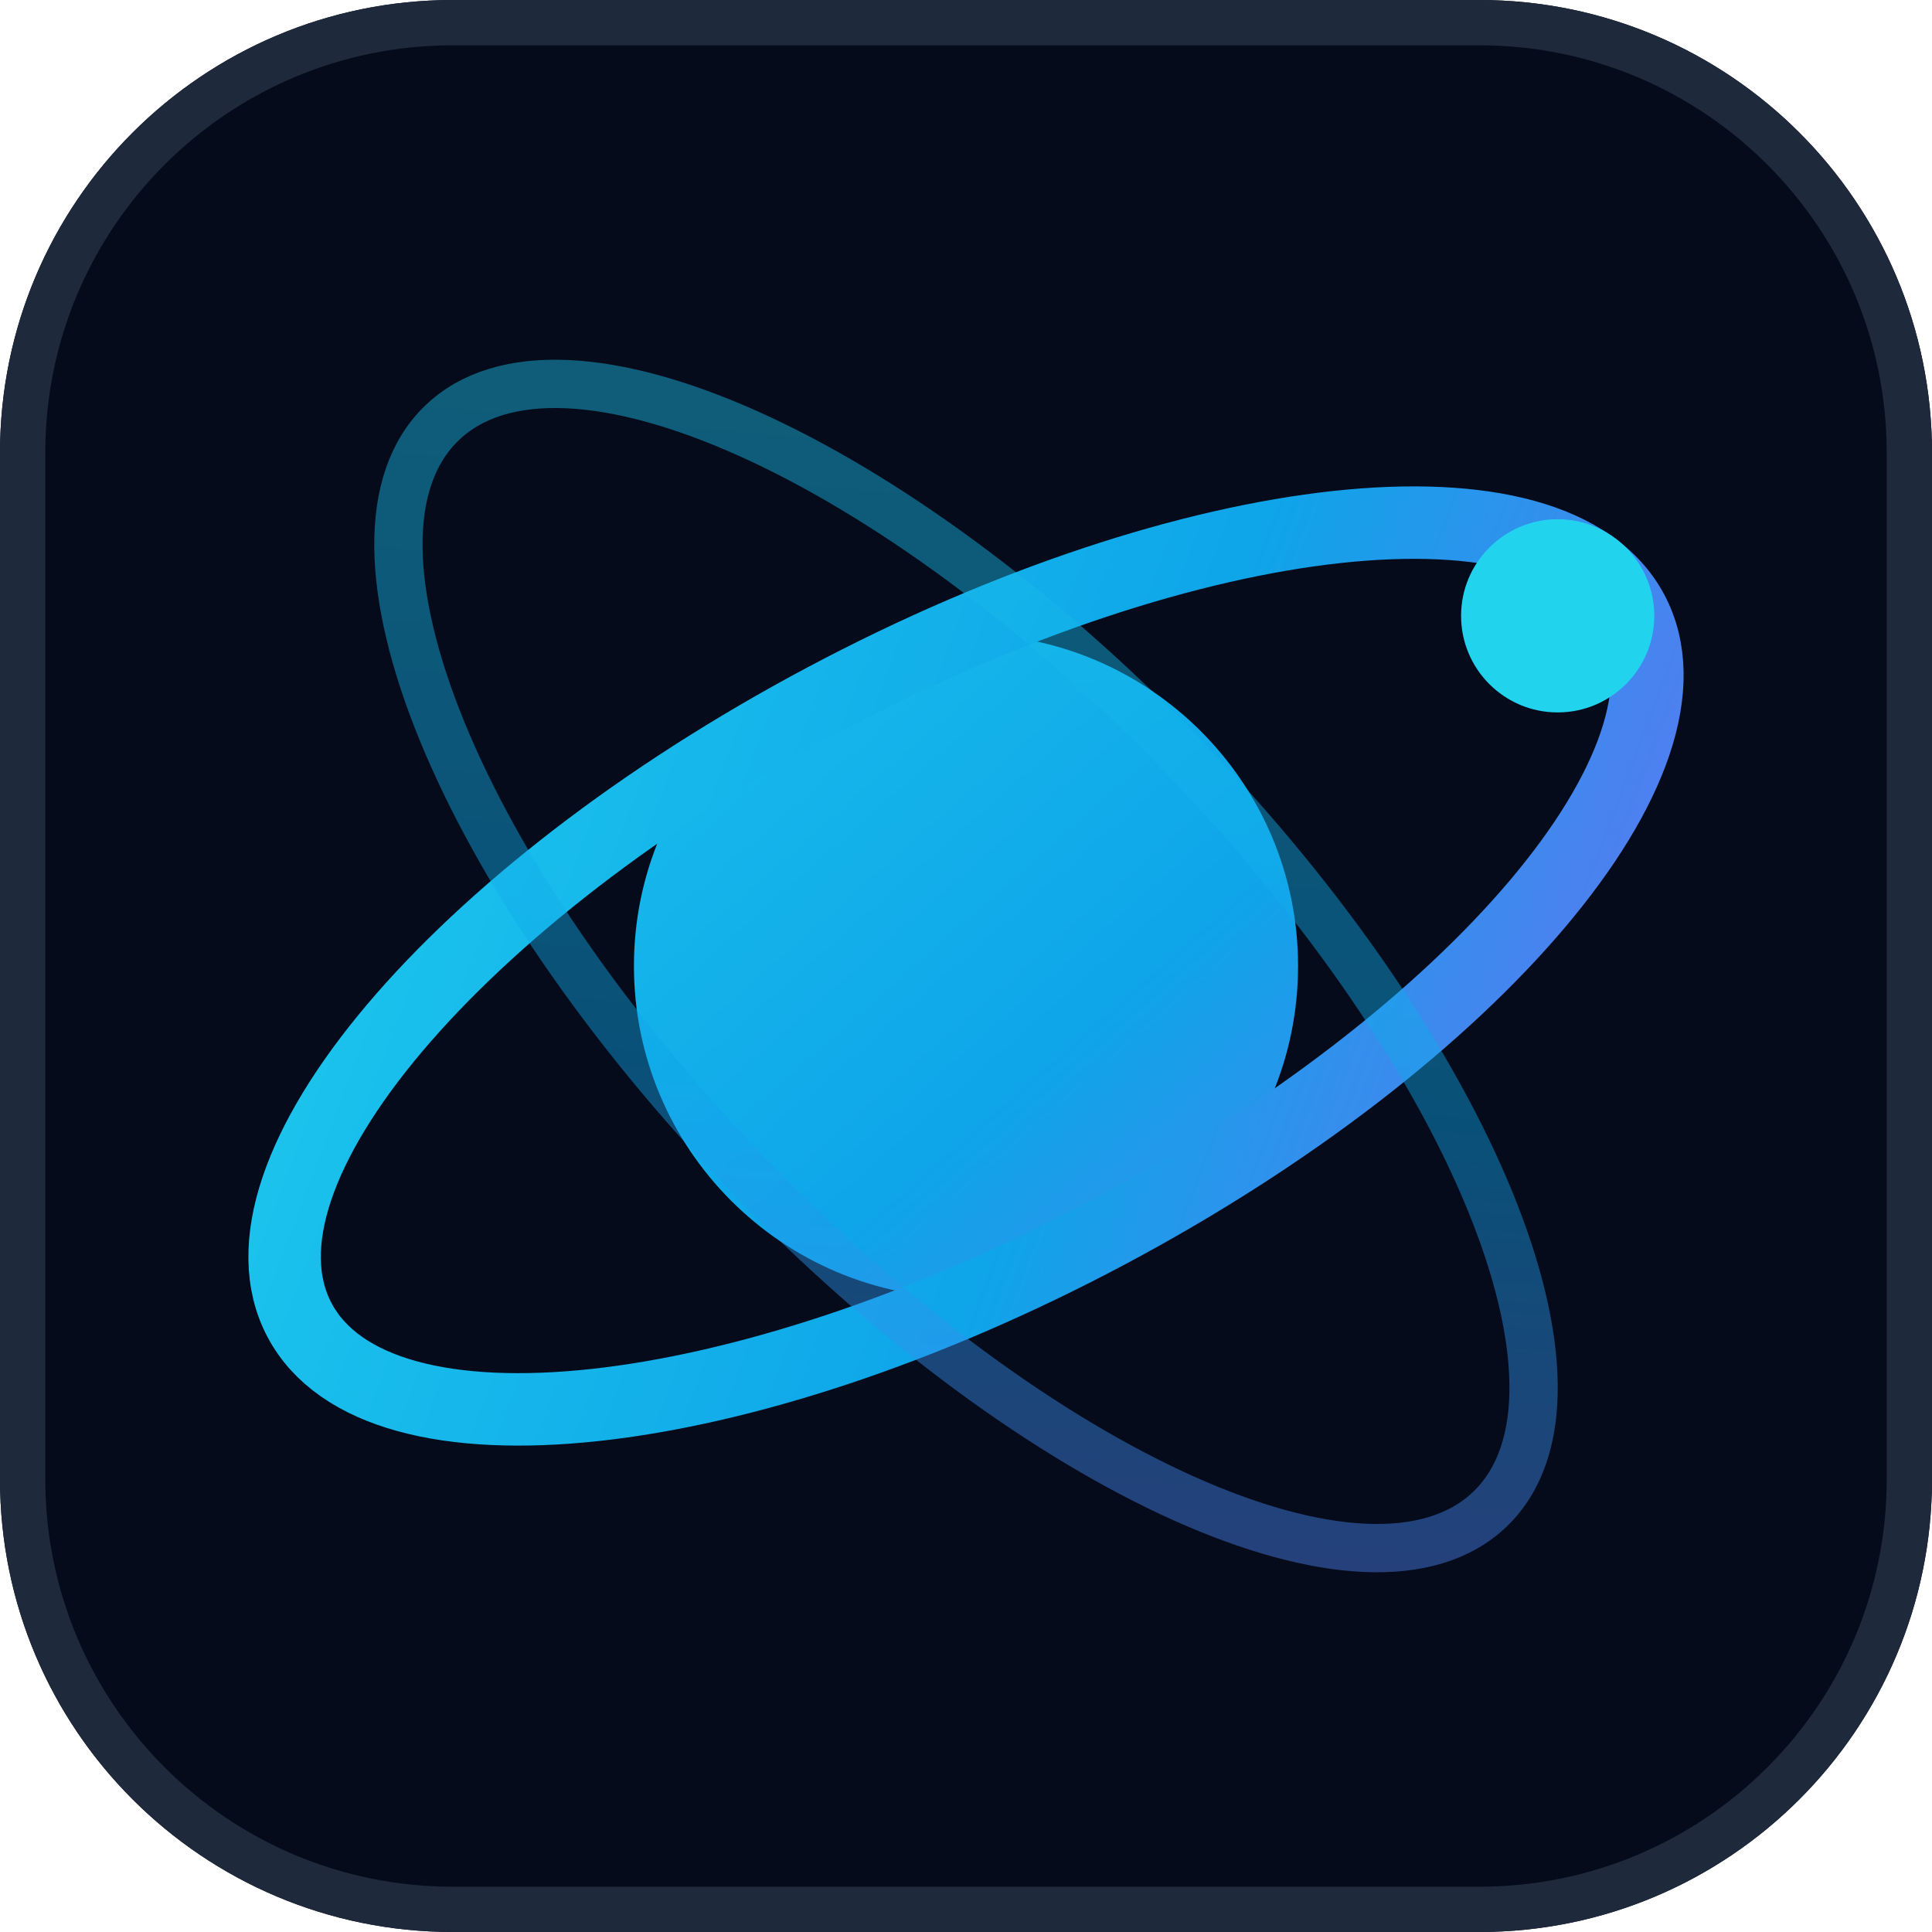
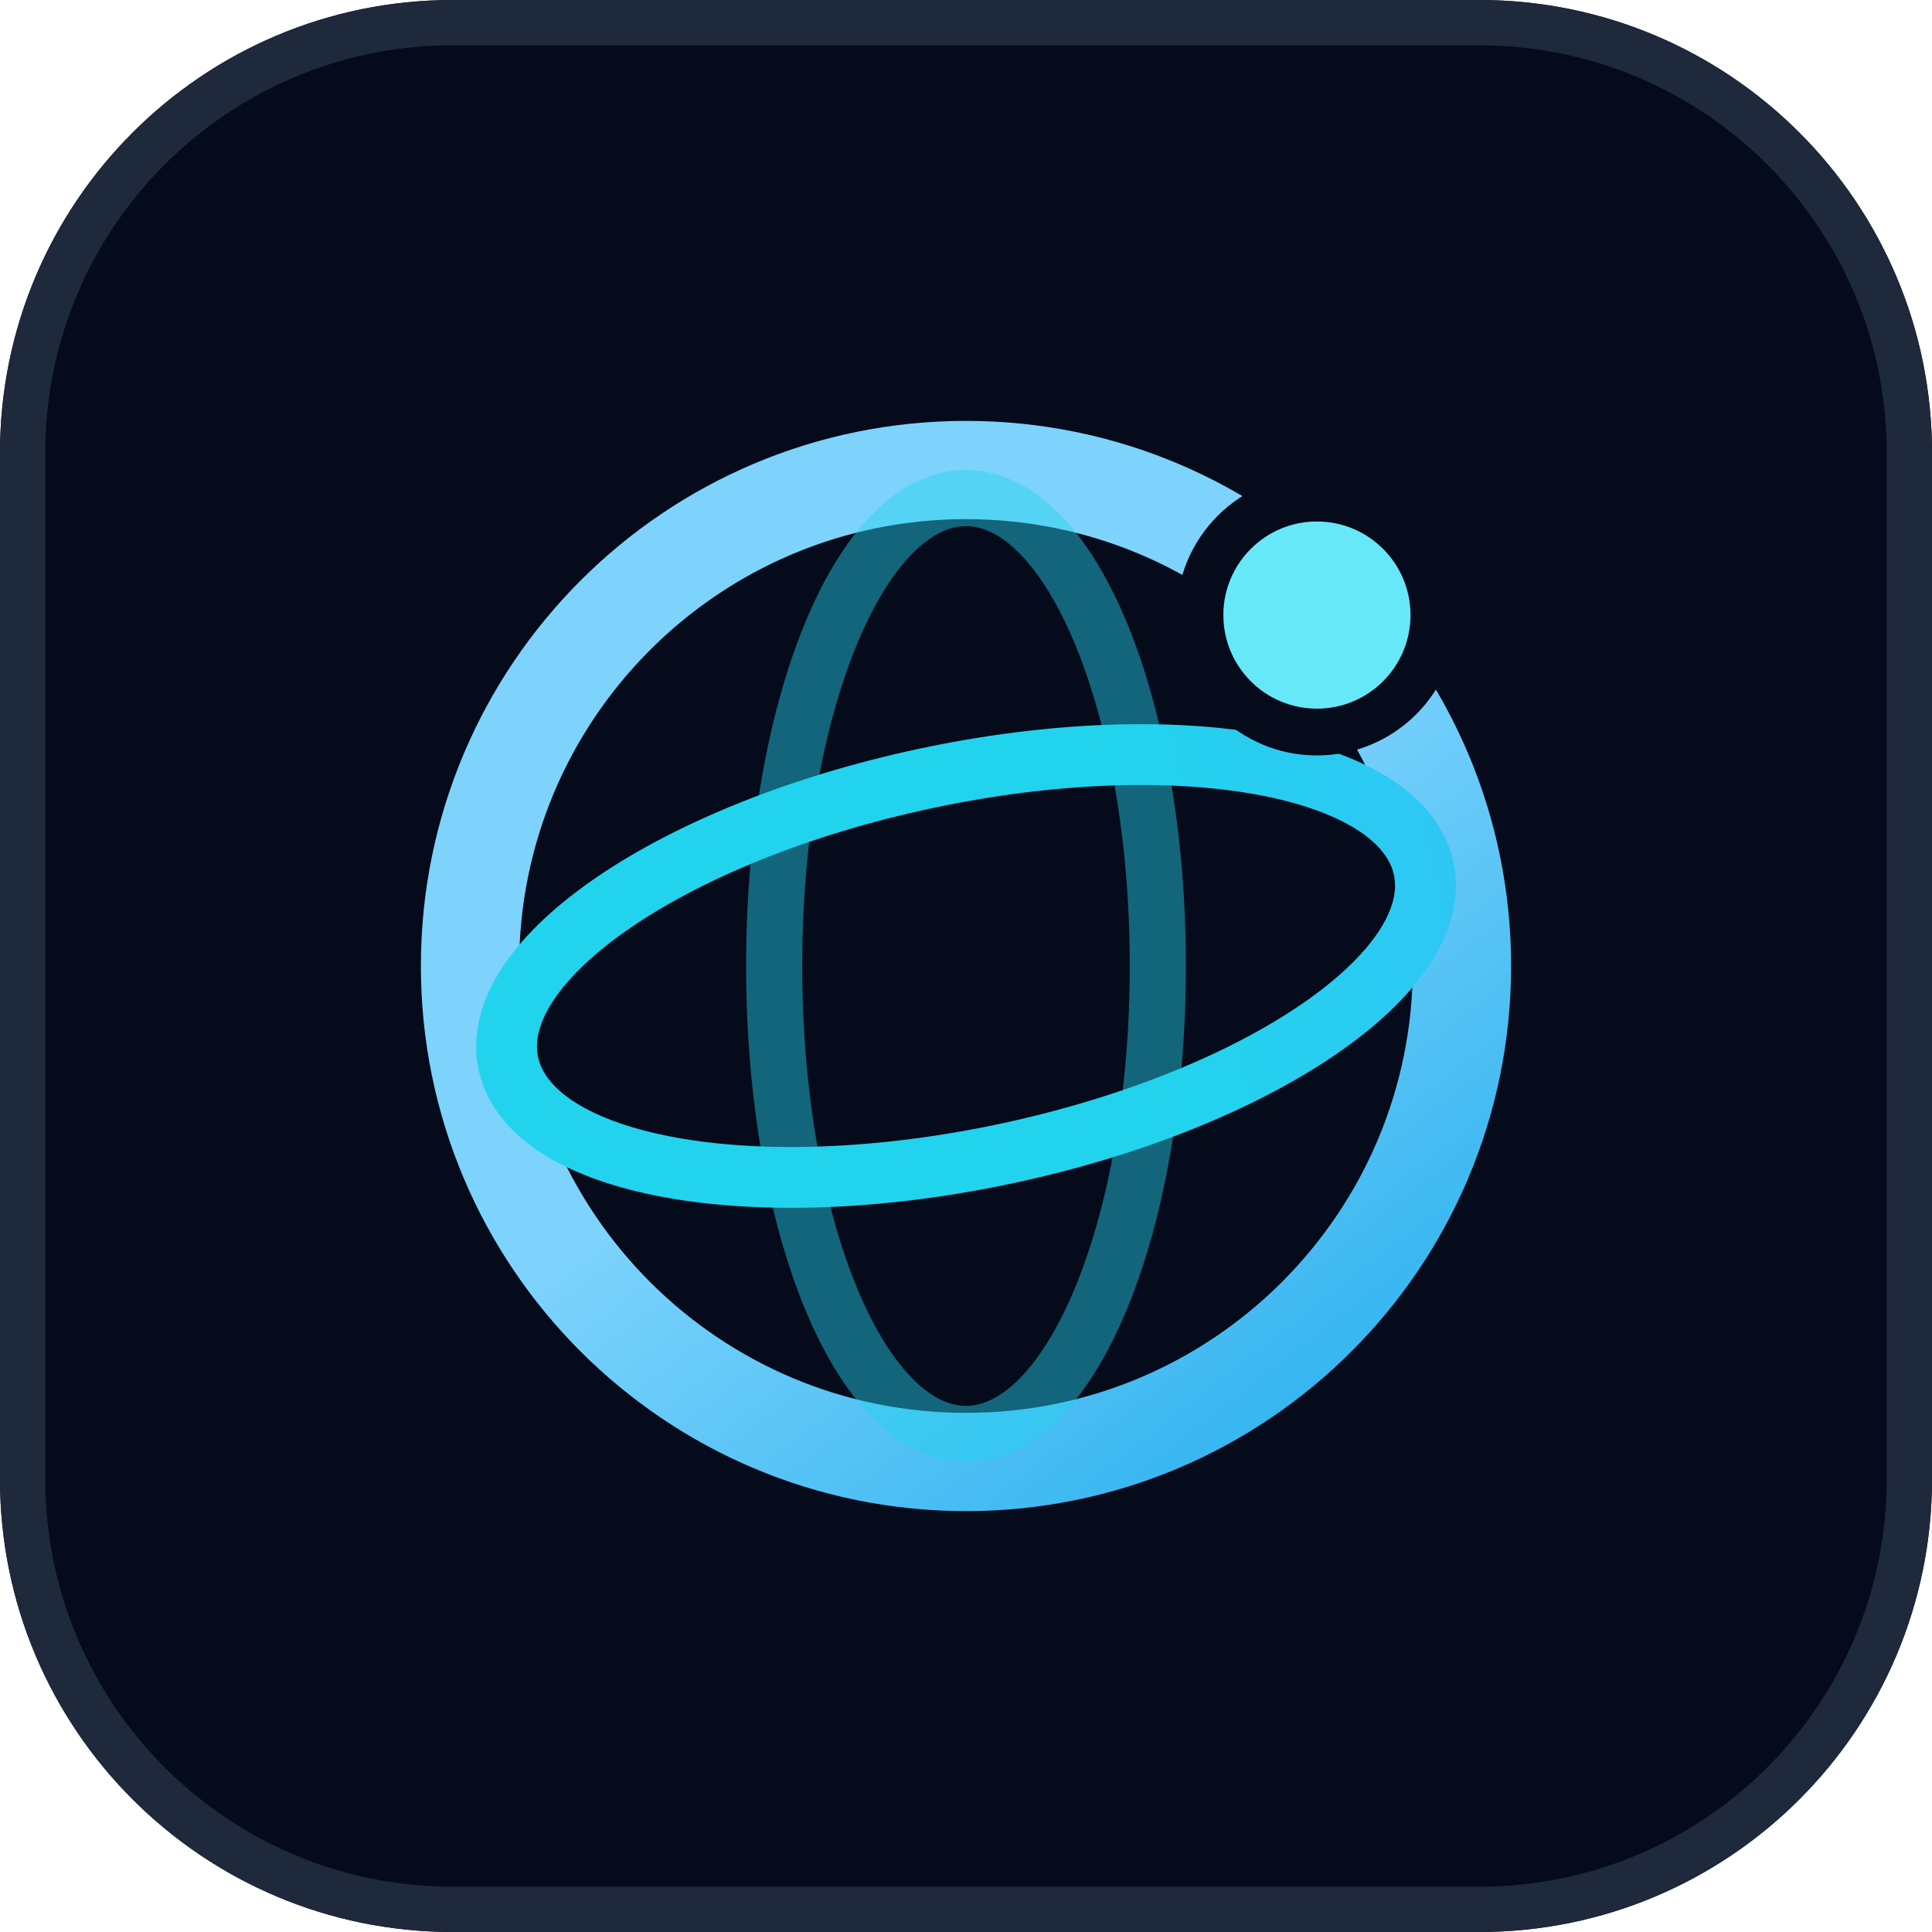
<svg xmlns="http://www.w3.org/2000/svg" viewBox="0 0 64 64" role="img" aria-label="DevSphere">
  <defs>
-     <linearGradient id="g" x1="10" y1="8" x2="54" y2="58" gradientUnits="userSpaceOnUse">
+     <linearGradient id="core" x1="18" y1="14" x2="46" y2="50" gradientUnits="userSpaceOnUse">
+       <stop stop-color="#7DD3FC" />
+       <stop offset=".42" stop-color="#0EA5E9" />
+       <stop offset="1" stop-color="#8B5CF6" />
+     </linearGradient>
+     <linearGradient id="arc" x1="20" y1="32" x2="44" y2="32" gradientUnits="userSpaceOnUse">
      <stop stop-color="#22D3EE" />
-       <stop offset=".55" stop-color="#0EA5E9" />
-       <stop offset="1" stop-color="#8B5CF6" />
+       <stop offset=".5" stop-color="#38BDF8" />
+       <stop offset="1" stop-color="#A78BFA" />
    </linearGradient>
  </defs>
  <rect width="64" height="64" rx="15" fill="#050B1B" />
  <rect x="0.75" y="0.75" width="62.5" height="62.5" rx="14.25" fill="none" stroke="#1E293B" stroke-width="1.5" />
-   <circle cx="32" cy="32" r="11" fill="url(#g)" />
-   <ellipse cx="32" cy="32" rx="25" ry="10" transform="rotate(-28 32 32)" fill="none" stroke="url(#g)" stroke-width="2.4" />
-   <ellipse cx="32" cy="32" rx="25" ry="10" transform="rotate(46 32 32)" fill="none" stroke="url(#g)" stroke-width="1.6" opacity=".45" />
-   <circle cx="51.6" cy="20.4" r="3.2" fill="#22D3EE" />
+   <g transform="translate(32 32) scale(1.55) translate(-16 -16)">
+     <circle cx="16" cy="16" r="10.6" fill="none" stroke="url(#core)" stroke-width="2.1" />
+     <ellipse cx="16" cy="16" rx="10" ry="4.1" transform="rotate(-12 16 16)" fill="none" stroke="url(#arc)" stroke-width="1.3" stroke-linecap="round" />
+     <ellipse cx="16" cy="16" rx="4.1" ry="10" fill="none" stroke="url(#arc)" stroke-width="1.2" stroke-linecap="round" opacity=".45" />
+     <circle cx="23.5" cy="8.5" r="3" fill="#050B1B" />
+     <circle cx="23.5" cy="8.5" r="2" fill="#67E8F9" />
+   </g>
</svg>
